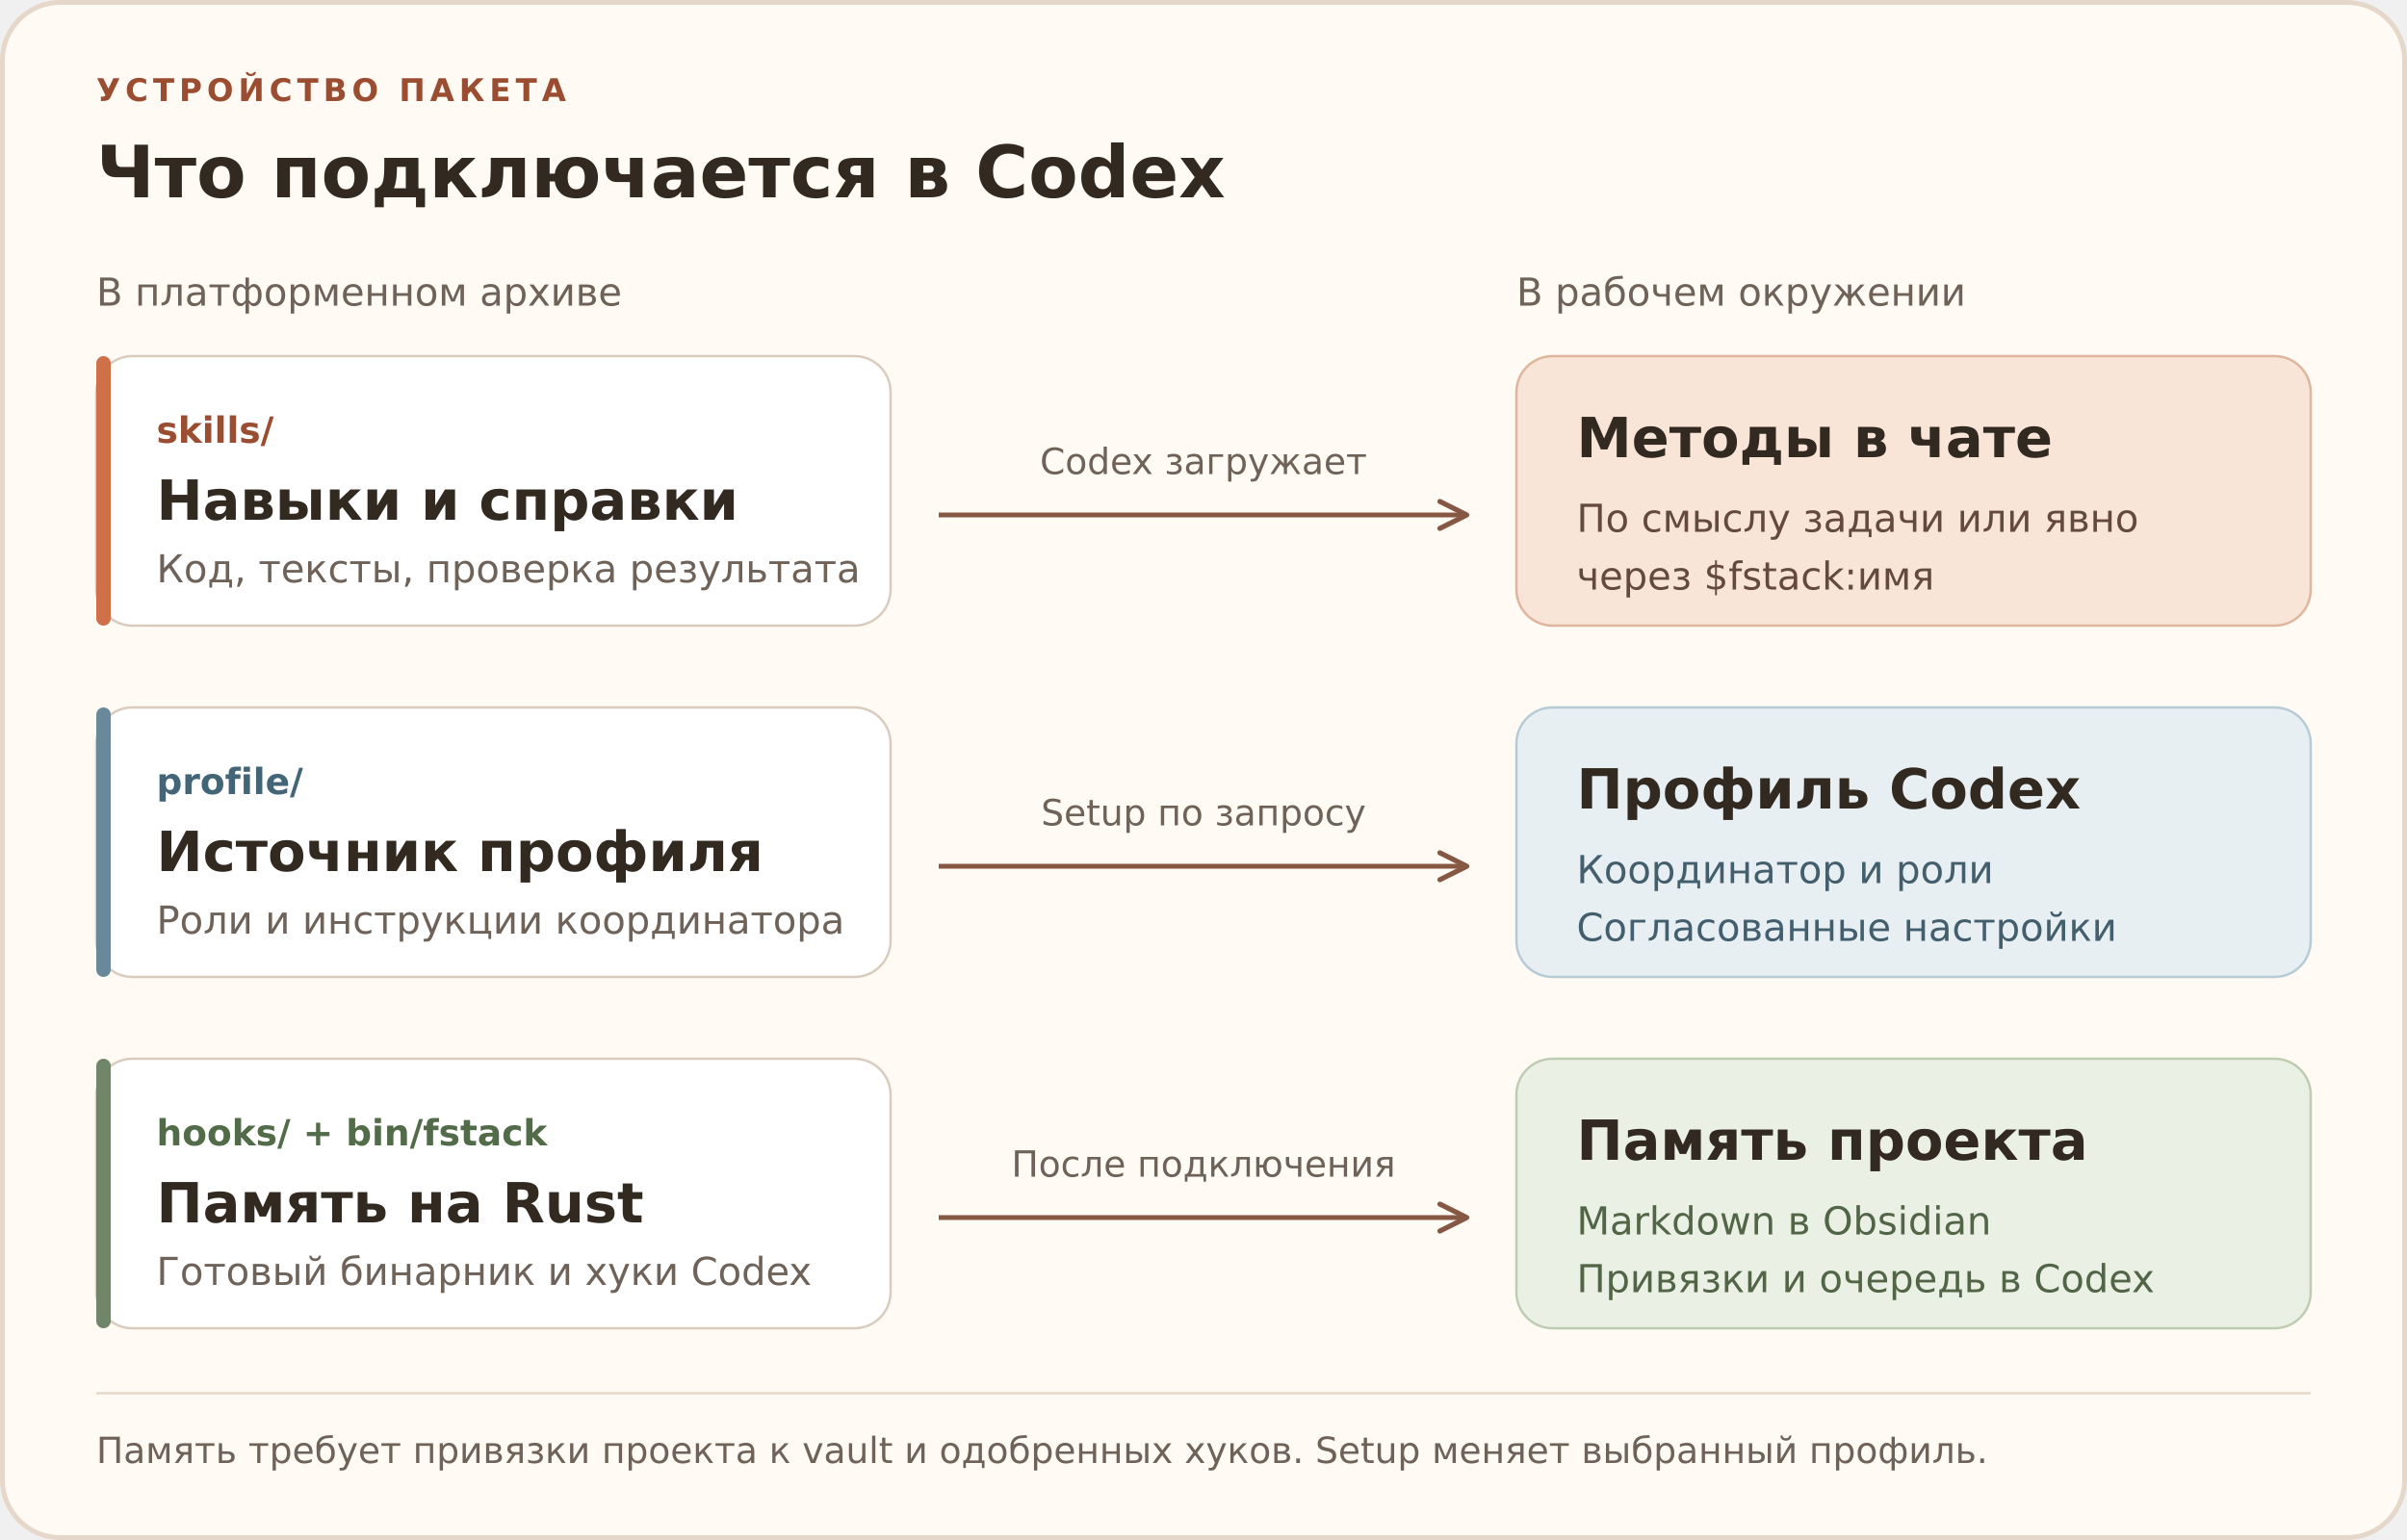
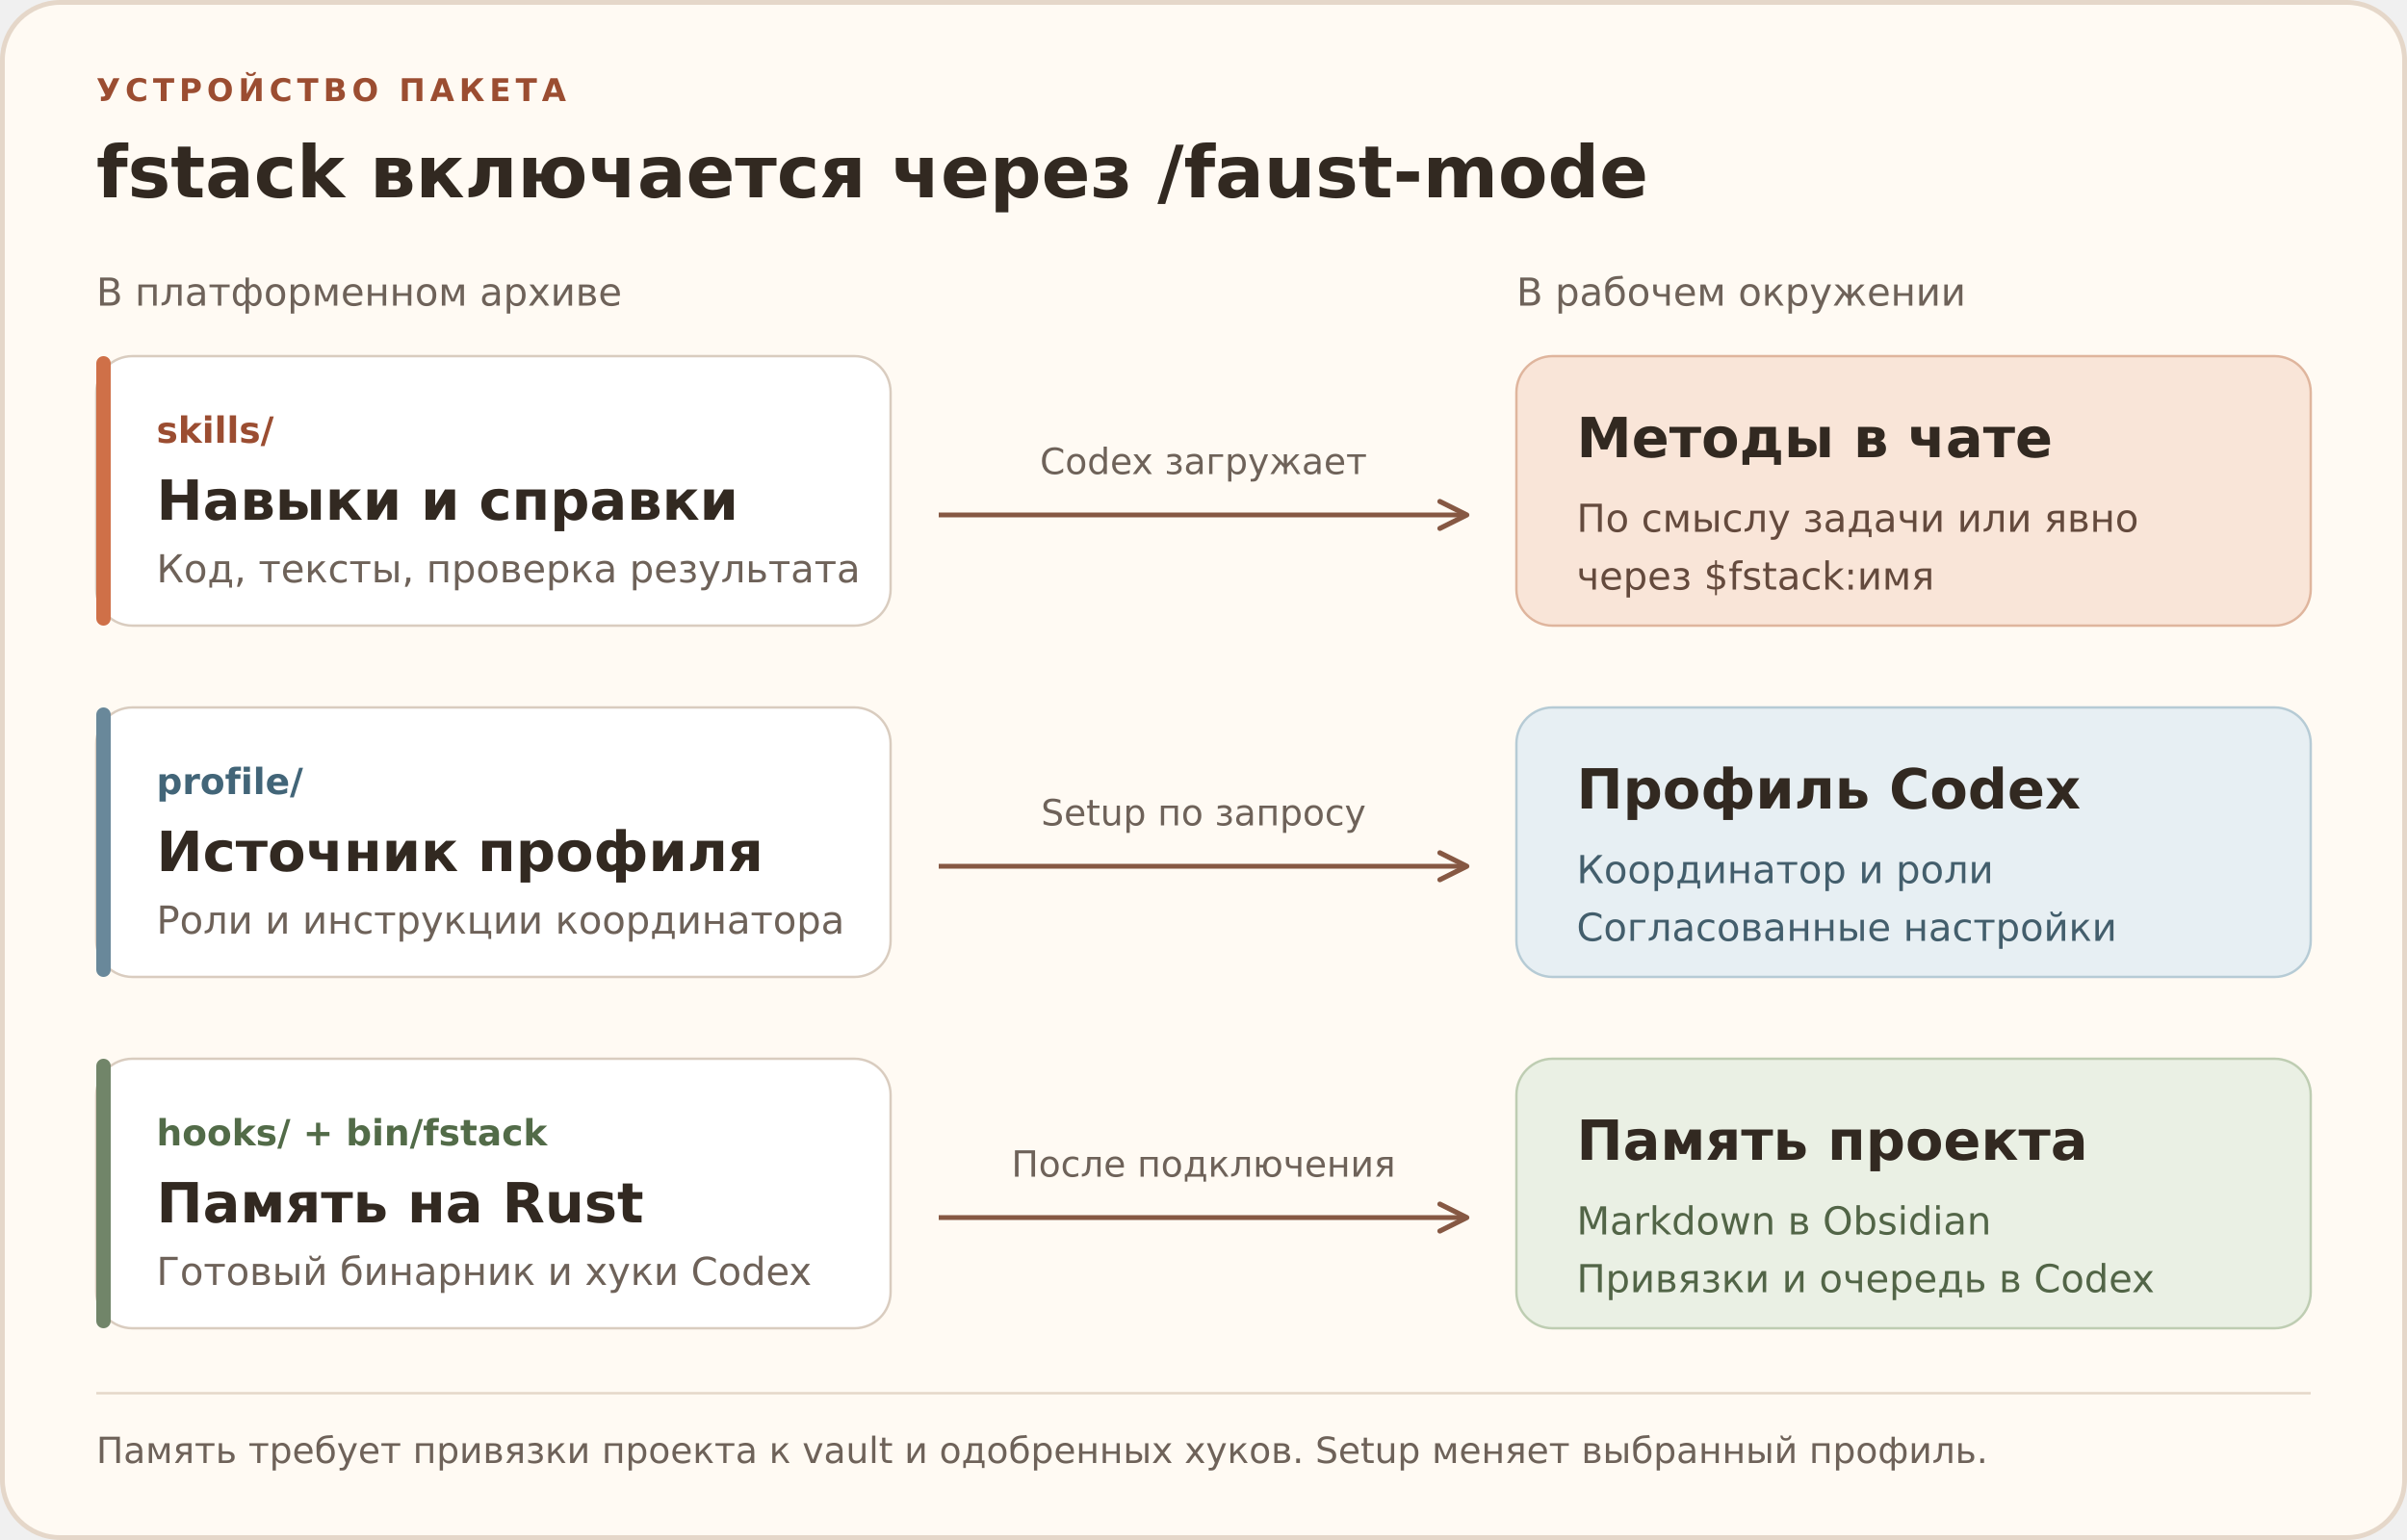
<svg xmlns="http://www.w3.org/2000/svg" width="1000" height="640" viewBox="0 0 1000 640" role="img" aria-labelledby="title desc">
  <defs>
    <marker id="arrow" viewBox="0 0 10 10" refX="8" refY="5" markerWidth="7" markerHeight="7" orient="auto-start-reverse">
      <path d="M 1 1 L 9 5 L 1 9" fill="none" stroke="#865843" stroke-width="1.5" stroke-linecap="round" stroke-linejoin="round" />
    </marker>
  </defs>
  <rect x="1" y="1" width="998" height="638" rx="24" fill="#fffaf3" stroke="#e5d7c9" stroke-width="2" />
  <g font-family="DejaVu Sans, sans-serif">
    <text x="40" y="42" fill="#9b4d31" font-size="13" font-weight="700" letter-spacing="2">УСТРОЙСТВО ПАКЕТА</text>
-     <text x="40" y="82" fill="#322921" font-size="30" font-weight="700">Что подключается в Codex</text>
+     <text x="40" y="82" fill="#322921" font-size="30" font-weight="700">fstack включается через /faust-mode</text>
    <text x="40" y="127" fill="#6e6259" font-size="16">В платформенном архиве</text>
    <text x="630" y="127" fill="#6e6259" font-size="16">В рабочем окружении</text>
    <rect x="40" y="148" width="330" height="112" rx="15" fill="#ffffff" stroke="#d9ccbf" />
    <rect x="40" y="148" width="6" height="112" rx="3" fill="#cf7048" />
    <text x="65" y="184" fill="#9b4d31" font-size="15" font-weight="700">skills/</text>
    <text x="65" y="216" fill="#322921" font-size="23" font-weight="700">Навыки и справки</text>
    <text x="65" y="242" fill="#6e6259" font-size="16">Код, тексты, проверка результата</text>
    <path d="M 390 214 H 608" fill="none" stroke="#865843" stroke-width="2" marker-end="url(#arrow)" />
    <text x="500" y="197" fill="#6e6259" font-size="15" text-anchor="middle">Codex загружает</text>
    <rect x="630" y="148" width="330" height="112" rx="15" fill="#f9e5d8" stroke="#dfb59d" />
    <text x="655" y="190" fill="#322921" font-size="23" font-weight="700">Методы в чате</text>
    <text x="655" y="221" fill="#644a3d" font-size="16">По смыслу задачи или явно</text>
    <text x="655" y="245" fill="#644a3d" font-size="16">через $fstack:имя</text>
    <rect x="40" y="294" width="330" height="112" rx="15" fill="#ffffff" stroke="#d9ccbf" />
    <rect x="40" y="294" width="6" height="112" rx="3" fill="#69889a" />
    <text x="65" y="330" fill="#426578" font-size="15" font-weight="700">profile/</text>
    <text x="65" y="362" fill="#322921" font-size="23" font-weight="700">Источник профиля</text>
    <text x="65" y="388" fill="#6e6259" font-size="16">Роли и инструкции координатора</text>
    <path d="M 390 360 H 608" fill="none" stroke="#865843" stroke-width="2" marker-end="url(#arrow)" />
    <text x="500" y="343" fill="#6e6259" font-size="15" text-anchor="middle">Setup по запросу</text>
    <rect x="630" y="294" width="330" height="112" rx="15" fill="#e7eff3" stroke="#b6cbd5" />
    <text x="655" y="336" fill="#322921" font-size="23" font-weight="700">Профиль Codex</text>
    <text x="655" y="367" fill="#435e6c" font-size="16">Координатор и роли</text>
    <text x="655" y="391" fill="#435e6c" font-size="16">Согласованные настройки</text>
    <rect x="40" y="440" width="330" height="112" rx="15" fill="#ffffff" stroke="#d9ccbf" />
    <rect x="40" y="440" width="6" height="112" rx="3" fill="#718569" />
    <text x="65" y="476" fill="#526b48" font-size="15" font-weight="700">hooks/ + bin/fstack</text>
    <text x="65" y="508" fill="#322921" font-size="23" font-weight="700">Память на Rust</text>
    <text x="65" y="534" fill="#6e6259" font-size="16">Готовый бинарник и хуки Codex</text>
    <path d="M 390 506 H 608" fill="none" stroke="#865843" stroke-width="2" marker-end="url(#arrow)" />
    <text x="500" y="489" fill="#6e6259" font-size="15" text-anchor="middle">После подключения</text>
    <rect x="630" y="440" width="330" height="112" rx="15" fill="#eaf0e4" stroke="#becdb2" />
    <text x="655" y="482" fill="#322921" font-size="23" font-weight="700">Память проекта</text>
    <text x="655" y="513" fill="#526547" font-size="16">Markdown в Obsidian</text>
    <text x="655" y="537" fill="#526547" font-size="16">Привязки и очередь в Codex</text>
    <path d="M 40 579 H 960" stroke="#e5d7c9" />
    <text x="40" y="608" fill="#6e6259" font-size="15">Память требует привязки проекта к vault и одобренных хуков. Setup меняет выбранный профиль.</text>
  </g>
</svg>
